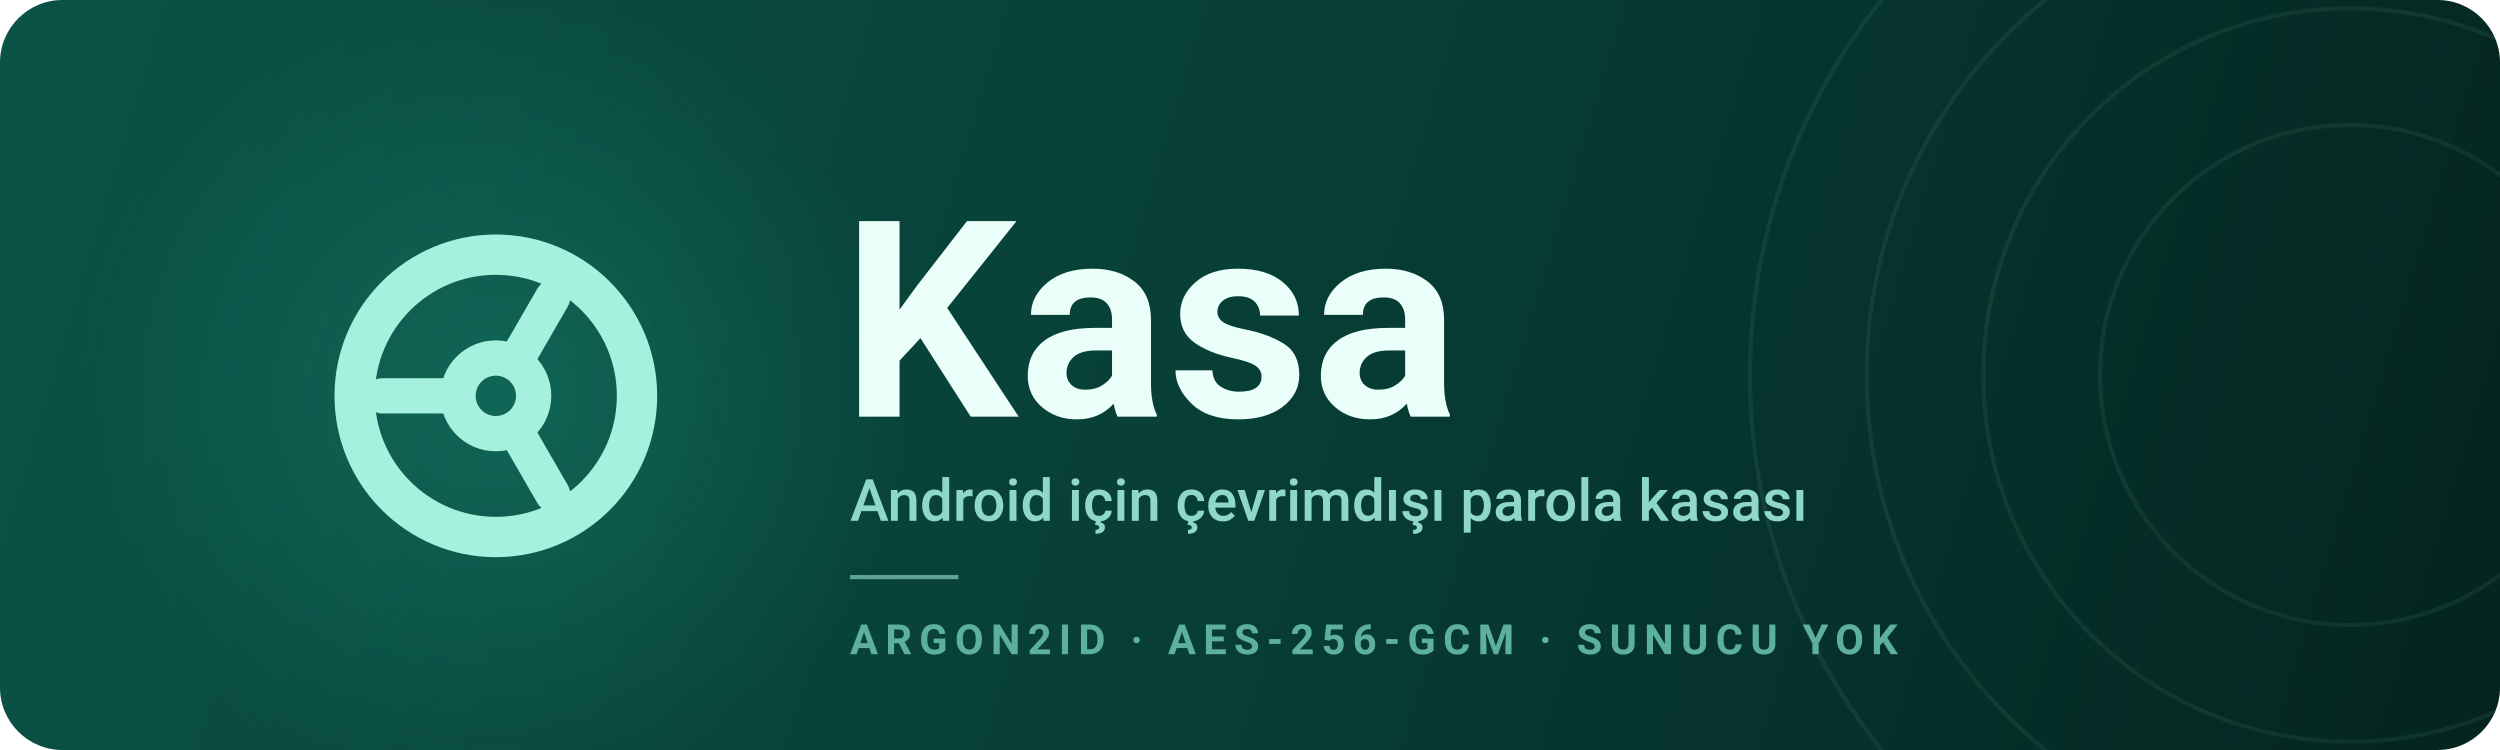
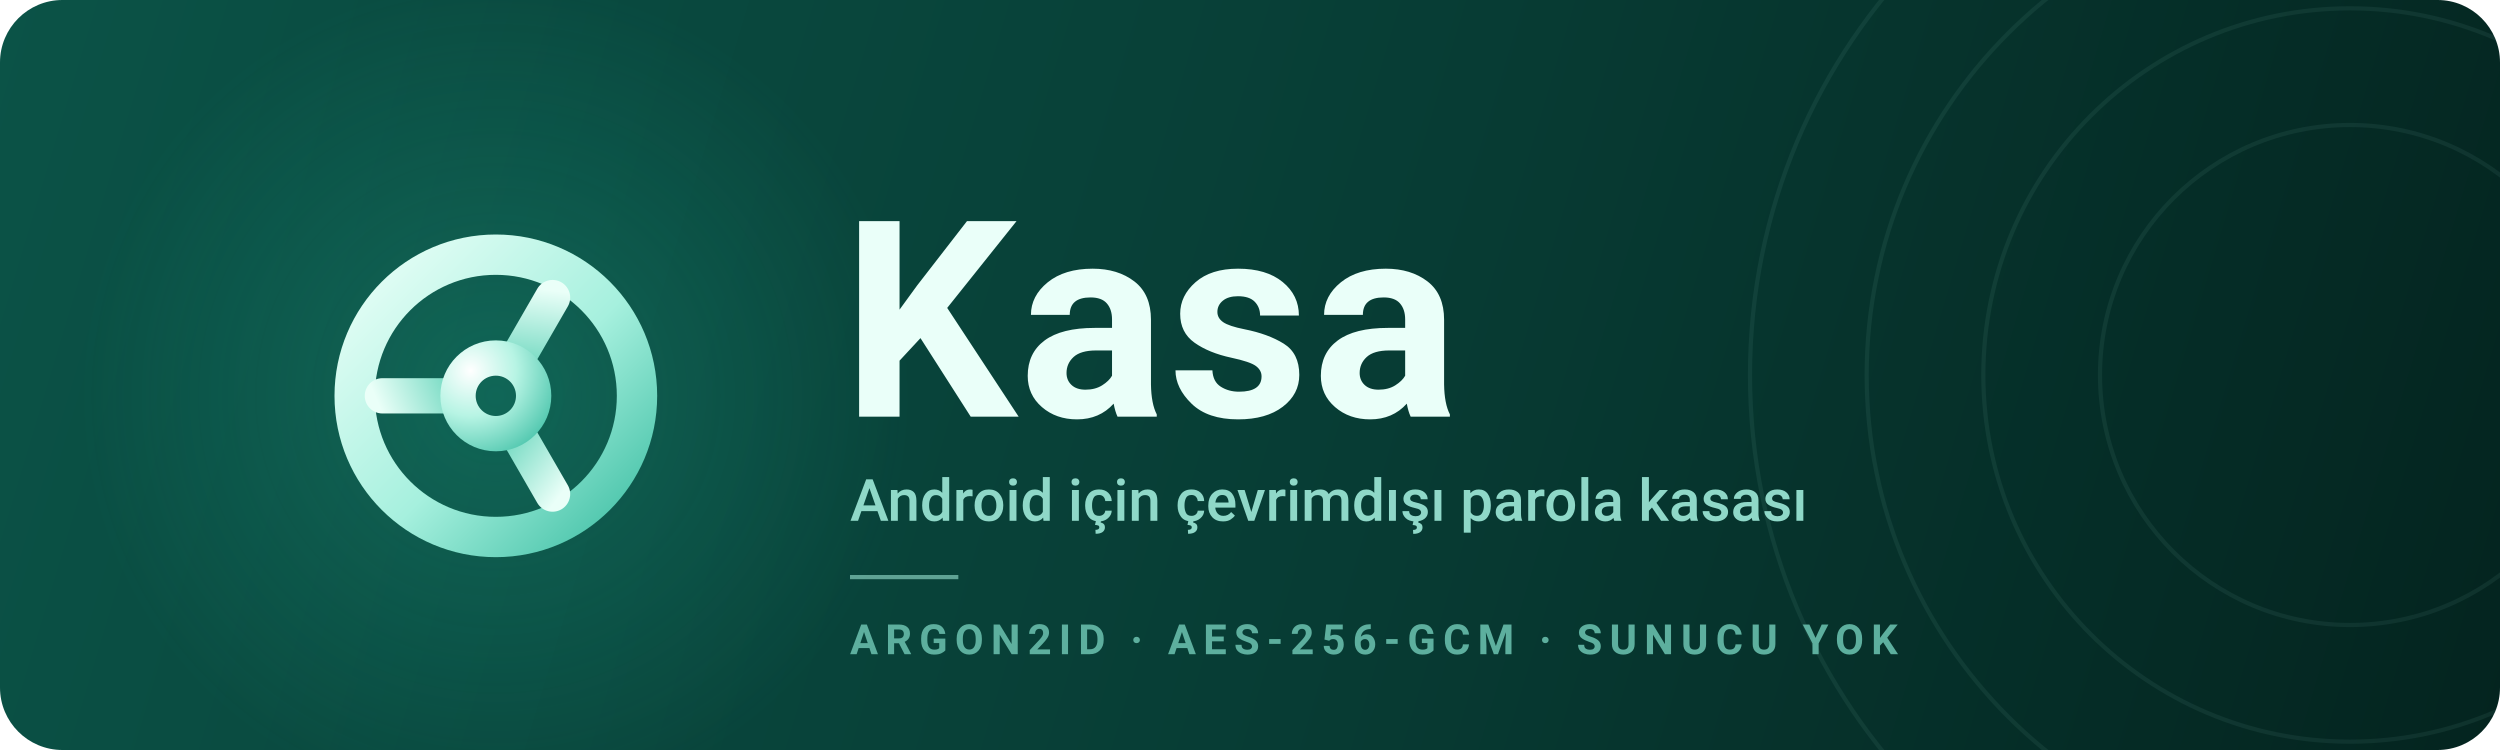
<svg xmlns="http://www.w3.org/2000/svg" width="1200" height="360" viewBox="0 0 1200 360" role="img" aria-label="Kasa — Android için çevrimdışı parola kasası">
  <defs>
    <linearGradient id="plate" x1="0" y1="0" x2="1200" y2="360" gradientUnits="userSpaceOnUse">
      <stop offset="0" stop-color="#0B5347" />
      <stop offset="0.55" stop-color="#073C34" />
      <stop offset="1" stop-color="#04241F" />
    </linearGradient>
    <radialGradient id="halo" cx="238" cy="190" r="200" gradientUnits="userSpaceOnUse">
      <stop offset="0" stop-color="#2FD9B6" stop-opacity="0.20" />
      <stop offset="1" stop-color="#2FD9B6" stop-opacity="0" />
+     </radialGradient>
+     <linearGradient id="ring" x1="26" y1="26" x2="82" y2="82" gradientUnits="userSpaceOnUse">
+       <stop offset="0" stop-color="#EAFFF8" />
+       <stop offset="0.55" stop-color="#A6F0DE" />
+       <stop offset="1" stop-color="#3FBFA4" />
+     </linearGradient>
+     <linearGradient id="spoke" x1="50.5" y1="31.5" x2="57.5" y2="48" gradientUnits="userSpaceOnUse">
+       <stop offset="0" stop-color="#EAFFF8" />
+       <stop offset="1" stop-color="#5FD3B8" />
+     </linearGradient>
+     <radialGradient id="hub" cx="49" cy="49" r="20" gradientUnits="userSpaceOnUse">
+       <stop offset="0" stop-color="#FFFFFF" />
+       <stop offset="0.45" stop-color="#B7F4E4" />
+       <stop offset="1" stop-color="#40C0A6" />
    </radialGradient>
    <clipPath id="card">
      <rect x="0" y="0" width="1200" height="360" rx="30" />
    </clipPath>
  </defs>
  <g clip-path="url(#card)">
    <rect x="0" y="0" width="1200" height="360" fill="url(#plate)" />
    <rect x="0" y="0" width="1200" height="360" fill="url(#halo)" />
    <g fill="none" stroke="#A6F0DE" stroke-opacity="0.07" stroke-width="2">
      <circle cx="1128" cy="180" r="120" />
      <circle cx="1128" cy="180" r="176" />
      <circle cx="1128" cy="180" r="232" />
      <circle cx="1128" cy="180" r="288" />
    </g>
    <g transform="translate(238 190) scale(2.42) translate(-54 -54)">
-       <circle cx="54" cy="54" r="28" fill="none" stroke="#A6F0DE" stroke-width="8" />
-       <g fill="#A6F0DE">
-         <path transform="rotate(30 54 54)" d="M50.5,31.5 a3.5,3.5 0 0,1 7,0 v13 a3.5,3.5 0 0,1 -7,0 Z" />
-         <path transform="rotate(150 54 54)" d="M50.5,31.5 a3.5,3.5 0 0,1 7,0 v13 a3.5,3.5 0 0,1 -7,0 Z" />
-         <path transform="rotate(270 54 54)" d="M50.5,31.5 a3.5,3.5 0 0,1 7,0 v13 a3.5,3.5 0 0,1 -7,0 Z" />
-       </g>
-       <path fill="#A6F0DE" fill-rule="evenodd" d="M54,54 m-11,0 a11,11 0 1,0 22,0 a11,11 0 1,0 -22,0 Z                M54,54 m-4,0 a4,4 0 1,0 8,0 a4,4 0 1,0 -8,0 Z" />
+       <circle cx="54" cy="54" r="28" fill="none" stroke="url(#ring)" stroke-width="8" />
+       <path transform="rotate(30 54 54)" fill="url(#spoke)" d="M50.5,31.5 a3.5,3.5 0 0,1 7,0 v13 a3.5,3.5 0 0,1 -7,0 Z" />
+       <path transform="rotate(150 54 54)" fill="url(#spoke)" d="M50.5,31.5 a3.5,3.5 0 0,1 7,0 v13 a3.5,3.5 0 0,1 -7,0 Z" />
+       <path transform="rotate(270 54 54)" fill="url(#spoke)" d="M50.5,31.5 a3.5,3.5 0 0,1 7,0 v13 a3.5,3.5 0 0,1 -7,0 Z" />
+       <path fill="url(#hub)" fill-rule="evenodd" d="M54,54 m-11,0 a11,11 0 1,0 22,0 a11,11 0 1,0 -22,0 Z                M54,54 m-4,0 a4,4 0 1,0 8,0 a4,4 0 1,0 -8,0 Z" />
    </g>
    <g font-family="'Segoe UI', Roboto, 'Helvetica Neue', Arial, sans-serif">
      <text x="404" y="200" font-size="132" font-weight="700" letter-spacing="1" fill="#EAFFF9">Kasa</text>
      <text x="408" y="250" font-size="28" font-weight="500" fill="#8FD8C8">Android için çevrimdışı parola kasası</text>
      <rect x="408" y="276" width="52" height="2" fill="#A6F0DE" fill-opacity="0.55" />
      <text x="408" y="314" font-size="20" font-weight="600" letter-spacing="3.5" fill="#5DAF9E">ARGON2ID · AES-256-GCM · SUNUCU YOK</text>
    </g>
  </g>
</svg>
